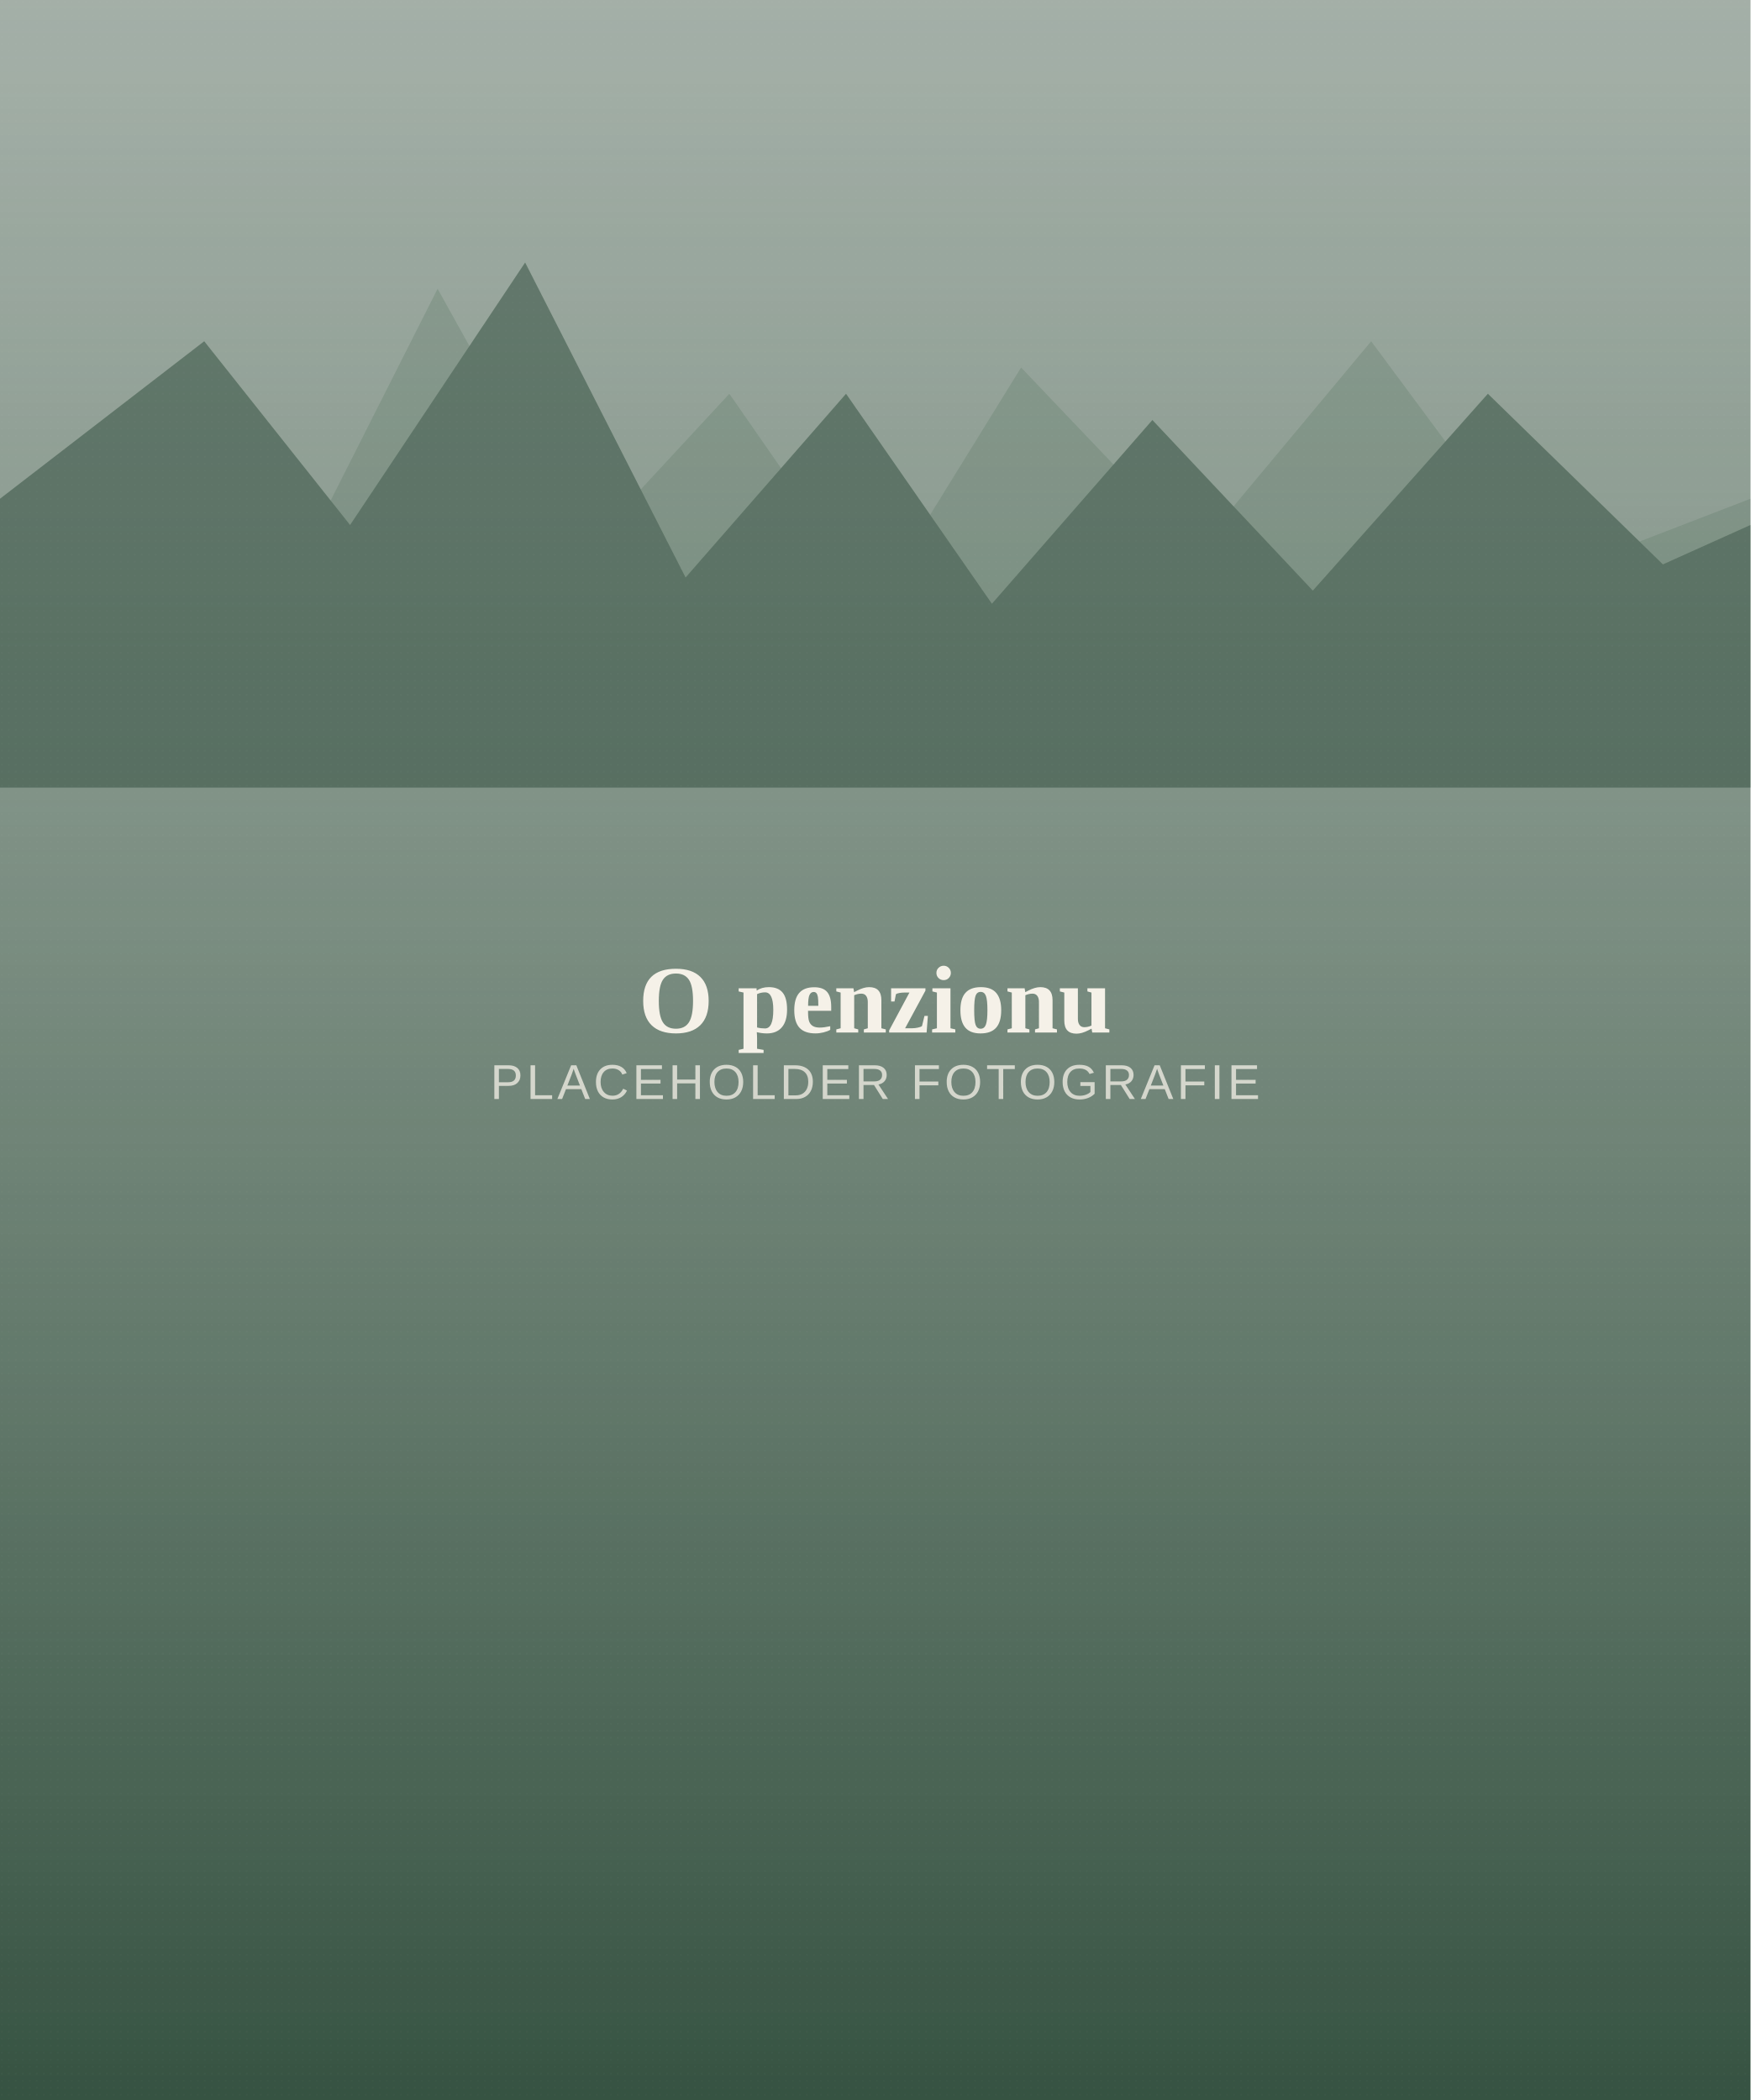
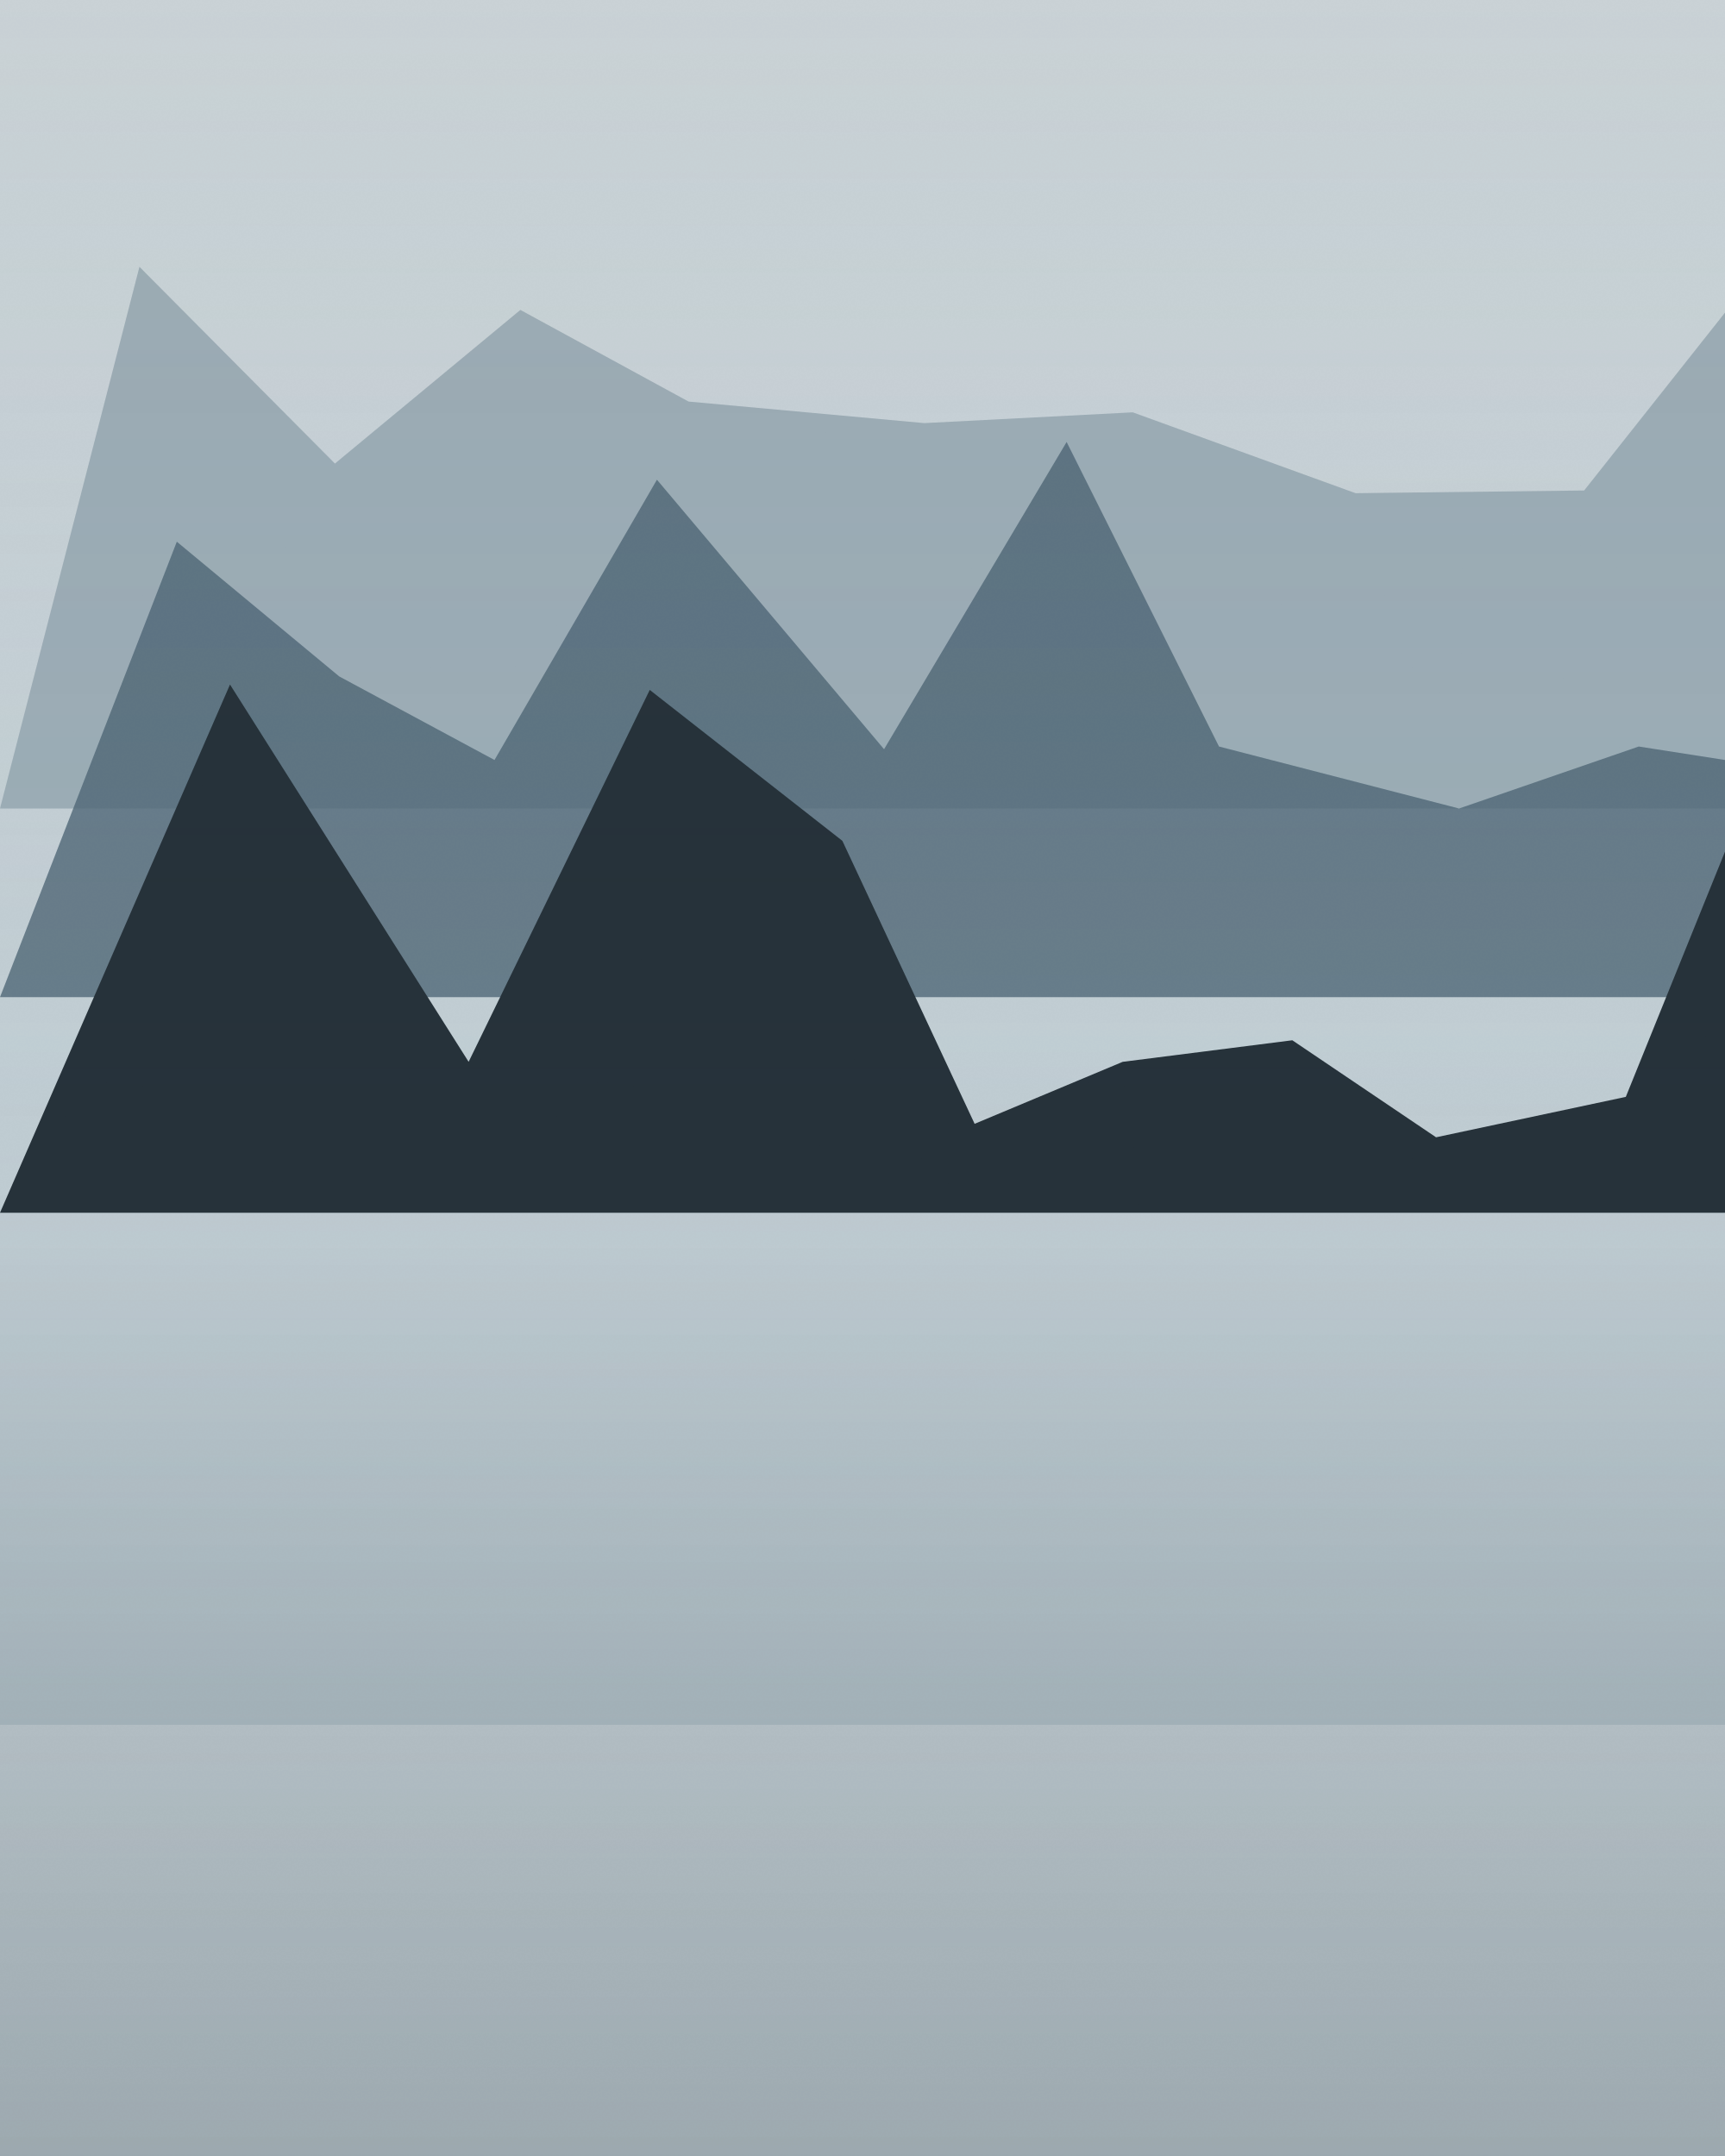
- <svg xmlns="http://www.w3.org/2000/svg" viewBox="0 0 1000 1200" width="1000" height="1200" role="img" aria-label="O penzionu">
+ <svg xmlns="http://www.w3.org/2000/svg" viewBox="0 0 1000 1250" width="1000" height="1250" role="img" aria-label="Exteriér penzionu">
  <defs>
-     <linearGradient id="sky-1" x1="0" y1="0" x2="0" y2="1">
-       <stop offset="0%" stop-color="#6E8C77" stop-opacity="0.35" />
-       <stop offset="100%" stop-color="#3B5A48" />
+     <linearGradient id="sky-2" x1="0" y1="0" x2="0" y2="1">
+       <stop offset="0%" stop-color="#DCE4E8" />
+       <stop offset="100%" stop-color="#A9BAC2" />
    </linearGradient>
-     <pattern id="grain-1" width="4" height="4" patternUnits="userSpaceOnUse">
-       <rect width="4" height="4" fill="transparent" />
-       <circle cx="1" cy="1" r="0.5" fill="#ffffff" opacity="0.03" />
-     </pattern>
+     <linearGradient id="vig-2" x1="0" y1="0" x2="0" y2="1">
+       <stop offset="0%" stop-color="#26323A" stop-opacity="0.10" />
+       <stop offset="55%" stop-color="#26323A" stop-opacity="0" />
+       <stop offset="100%" stop-color="#26323A" stop-opacity="0.22" />
+     </linearGradient>
+     <filter id="grain-2">
+       <feTurbulence type="fractalNoise" baseFrequency="0.9" numOctaves="2" stitchTiles="stitch" result="noise" />
+       <feColorMatrix in="noise" type="matrix" values="0 0 0 0 0  0 0 0 0 0  0 0 0 0 0  0 0 0 0.02 0" />
+     </filter>
  </defs>
-   <rect width="1000" height="1200" fill="url(#sky-1)" />
-   <g transform="scale(0.8333333,1.5)" opacity="0.55">
-     <path d="M0,300 L0,230 L90,170 L200,220 L300,110 L400,210 L500,150 L600,230 L700,140 L820,210 L940,130 L1060,220 L1200,190 L1200,300 Z" fill="#6E8C77" opacity="0.55" />
-     <path d="M0,300 L0,190 L140,130 L240,200 L360,100 L470,220 L580,150 L680,230 L790,160 L900,225 L1020,150 L1140,215 L1200,200 L1200,300 Z" fill="#3B5A48" />
+   <rect width="1000" height="1250" fill="url(#sky-2)" />
+   <g transform="scale(0.8333333,1.5625)">
+     <path d="M0,300 L97,99 L233,172 L362,115 L479,149 L643,157 L788,153 L943,183 L1102,182 L1200,116 L1200,300 Z" fill="#7E93A0" opacity="0.55" />
+     <path d="M0,300 L123,131 L236,181 L344,212 L457,108 L615,208 L742,94 L848,207 L1015,230 L1140,207 L1200,212 L1200,300 Z" fill="#516979" opacity="0.8" transform="translate(0,70)" />
+     <path d="M0,300 L160,104 L326,244 L452,106 L586,162 L678,267 L781,244 L899,236 L999,272 L1131,257 L1200,166 L1200,300 Z" fill="#26323A" transform="translate(0,150)" />
+     <rect x="0" y="640" width="1200" height="160" fill="#FFFFFF" opacity="0.25" />
  </g>
-   <rect width="1000" height="1200" fill="url(#grain-1)" />
-   <rect width="1000" height="1200" fill="#1c2b23" opacity="0.18" />
-   <g font-family="Georgia, 'Times New Roman', serif" text-anchor="middle">
-     <text x="500.0" y="590.0" font-size="55.0" fill="#F5F1E8" font-weight="600">O penzionu</text>
-     <text x="500.0" y="628.0" font-size="28.0" fill="#F5F1E8" opacity="0.75" font-family="Arial, sans-serif" letter-spacing="2">PLACEHOLDER FOTOGRAFIE</text>
-   </g>
+   <rect width="1000" height="1250" filter="url(#grain-2)" opacity="0.6" />
+   <rect width="1000" height="1250" fill="url(#vig-2)" />
</svg>
